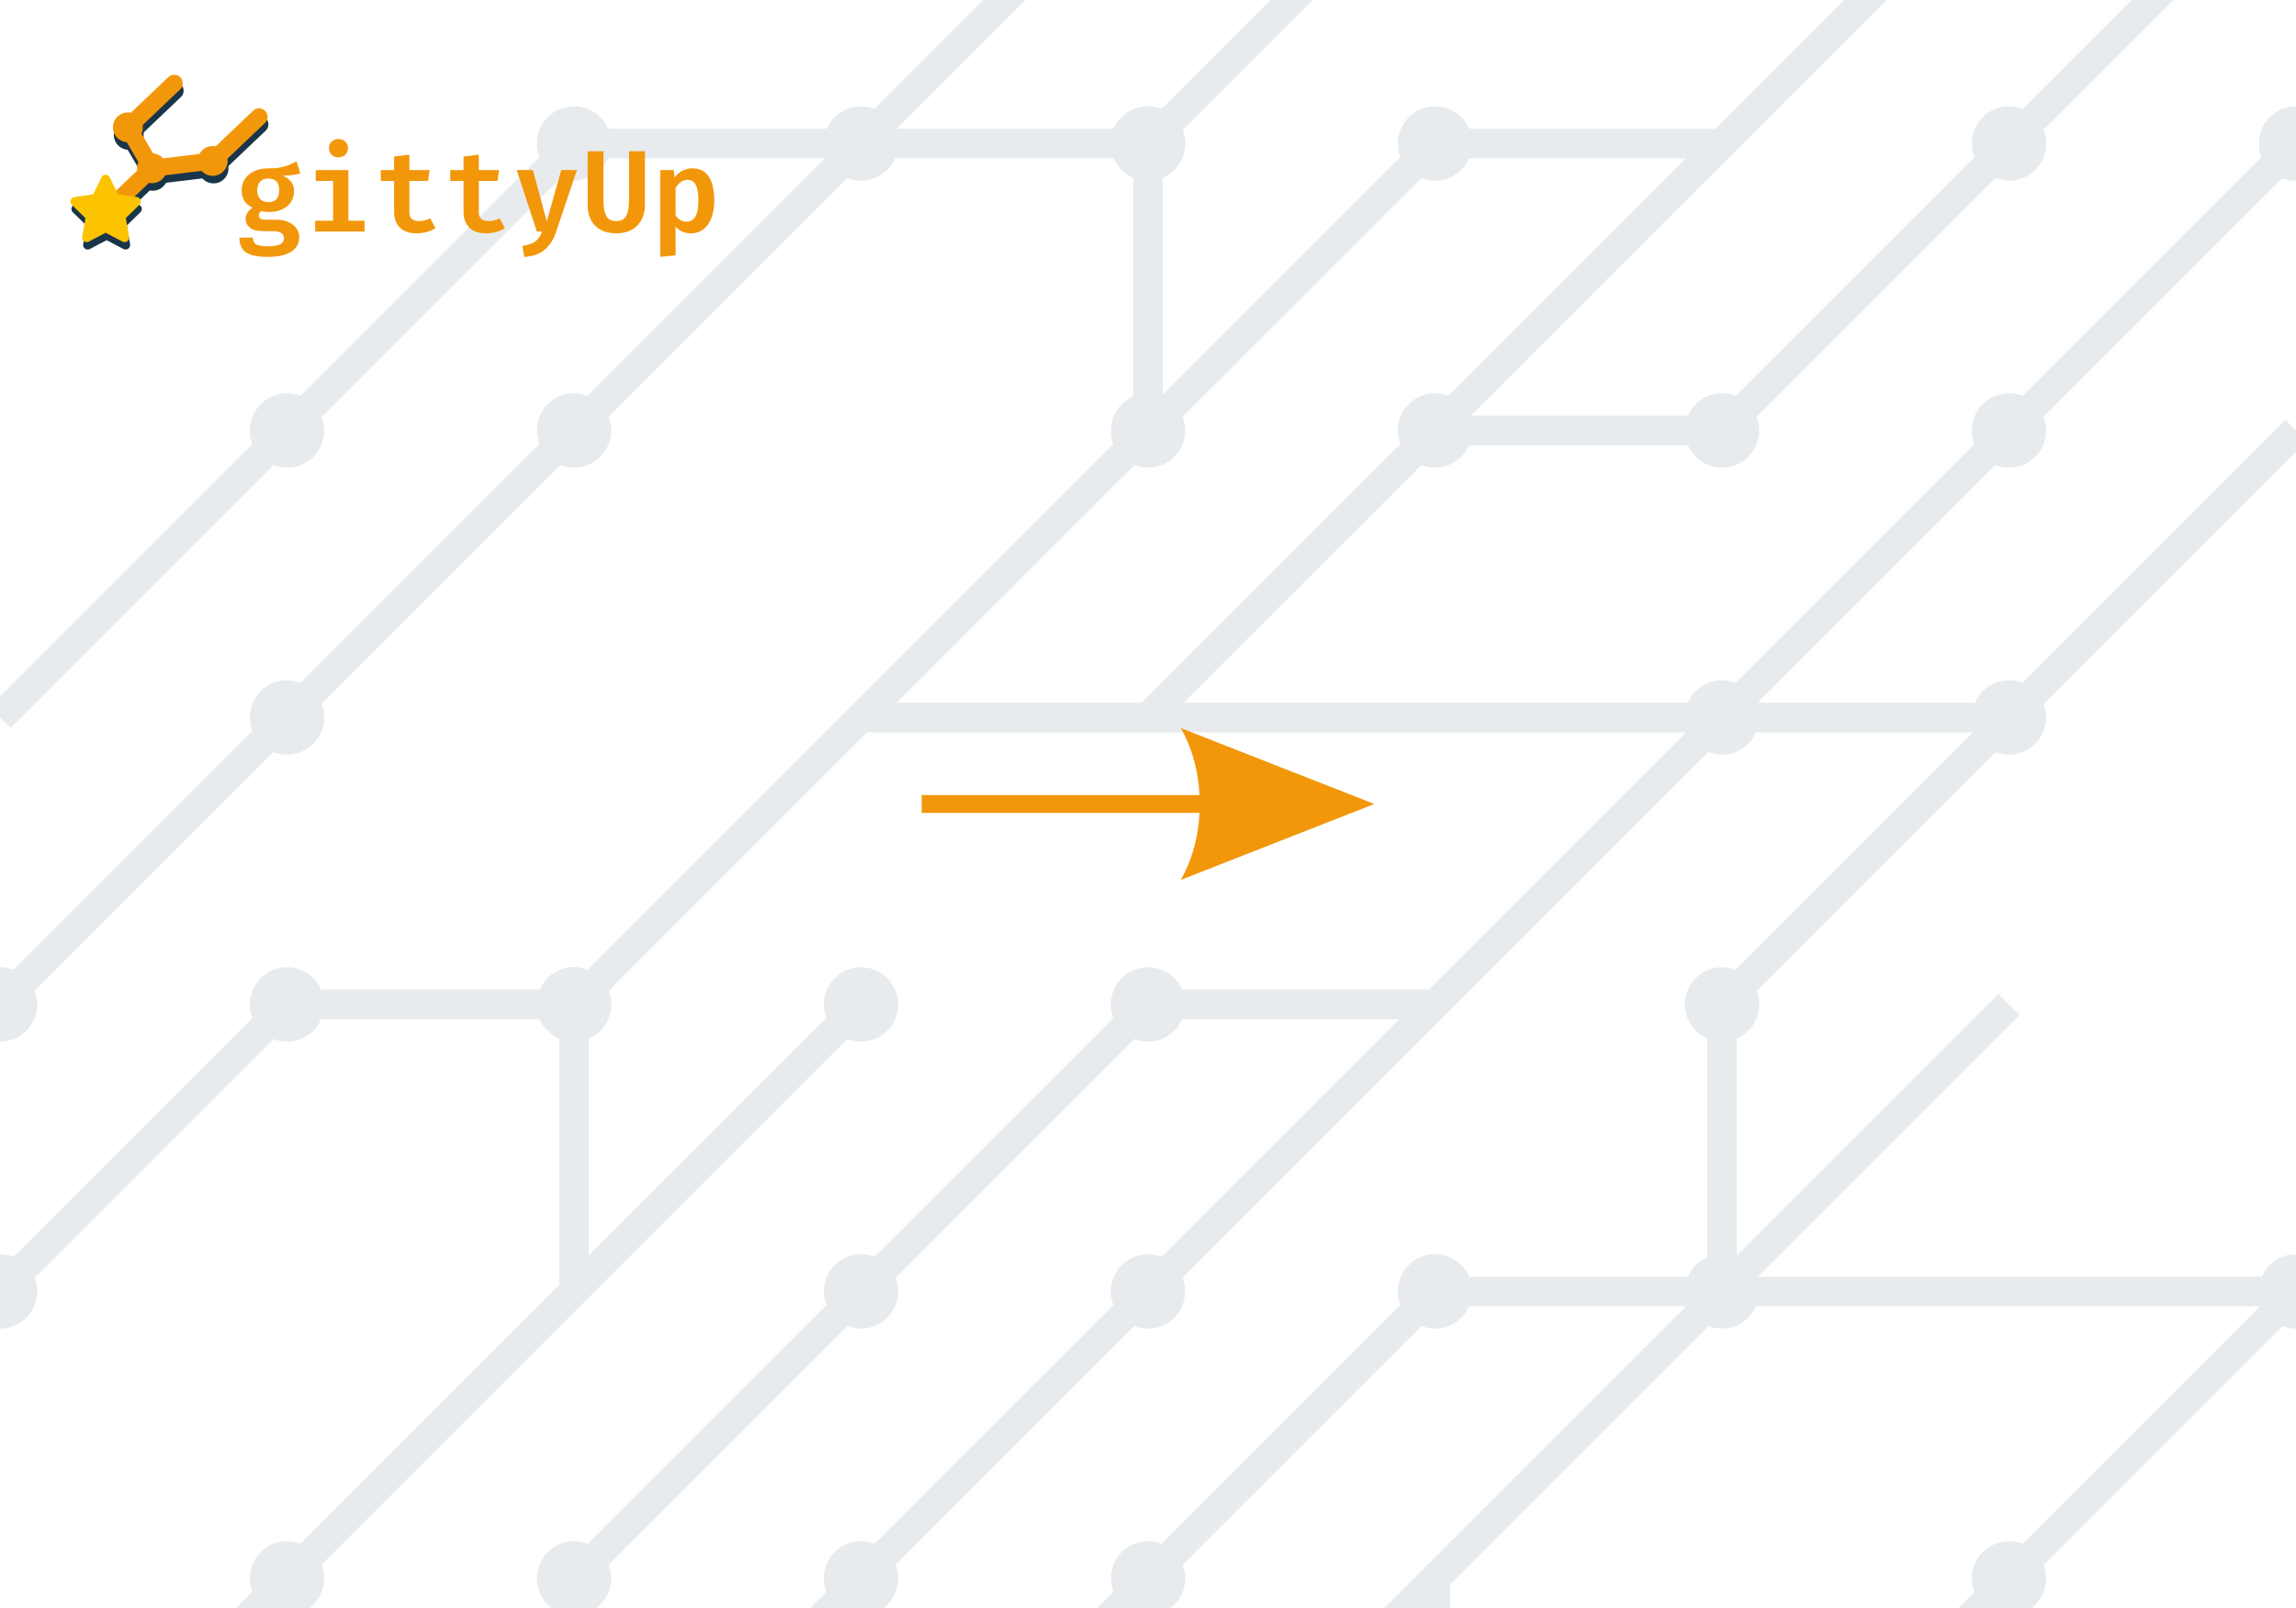
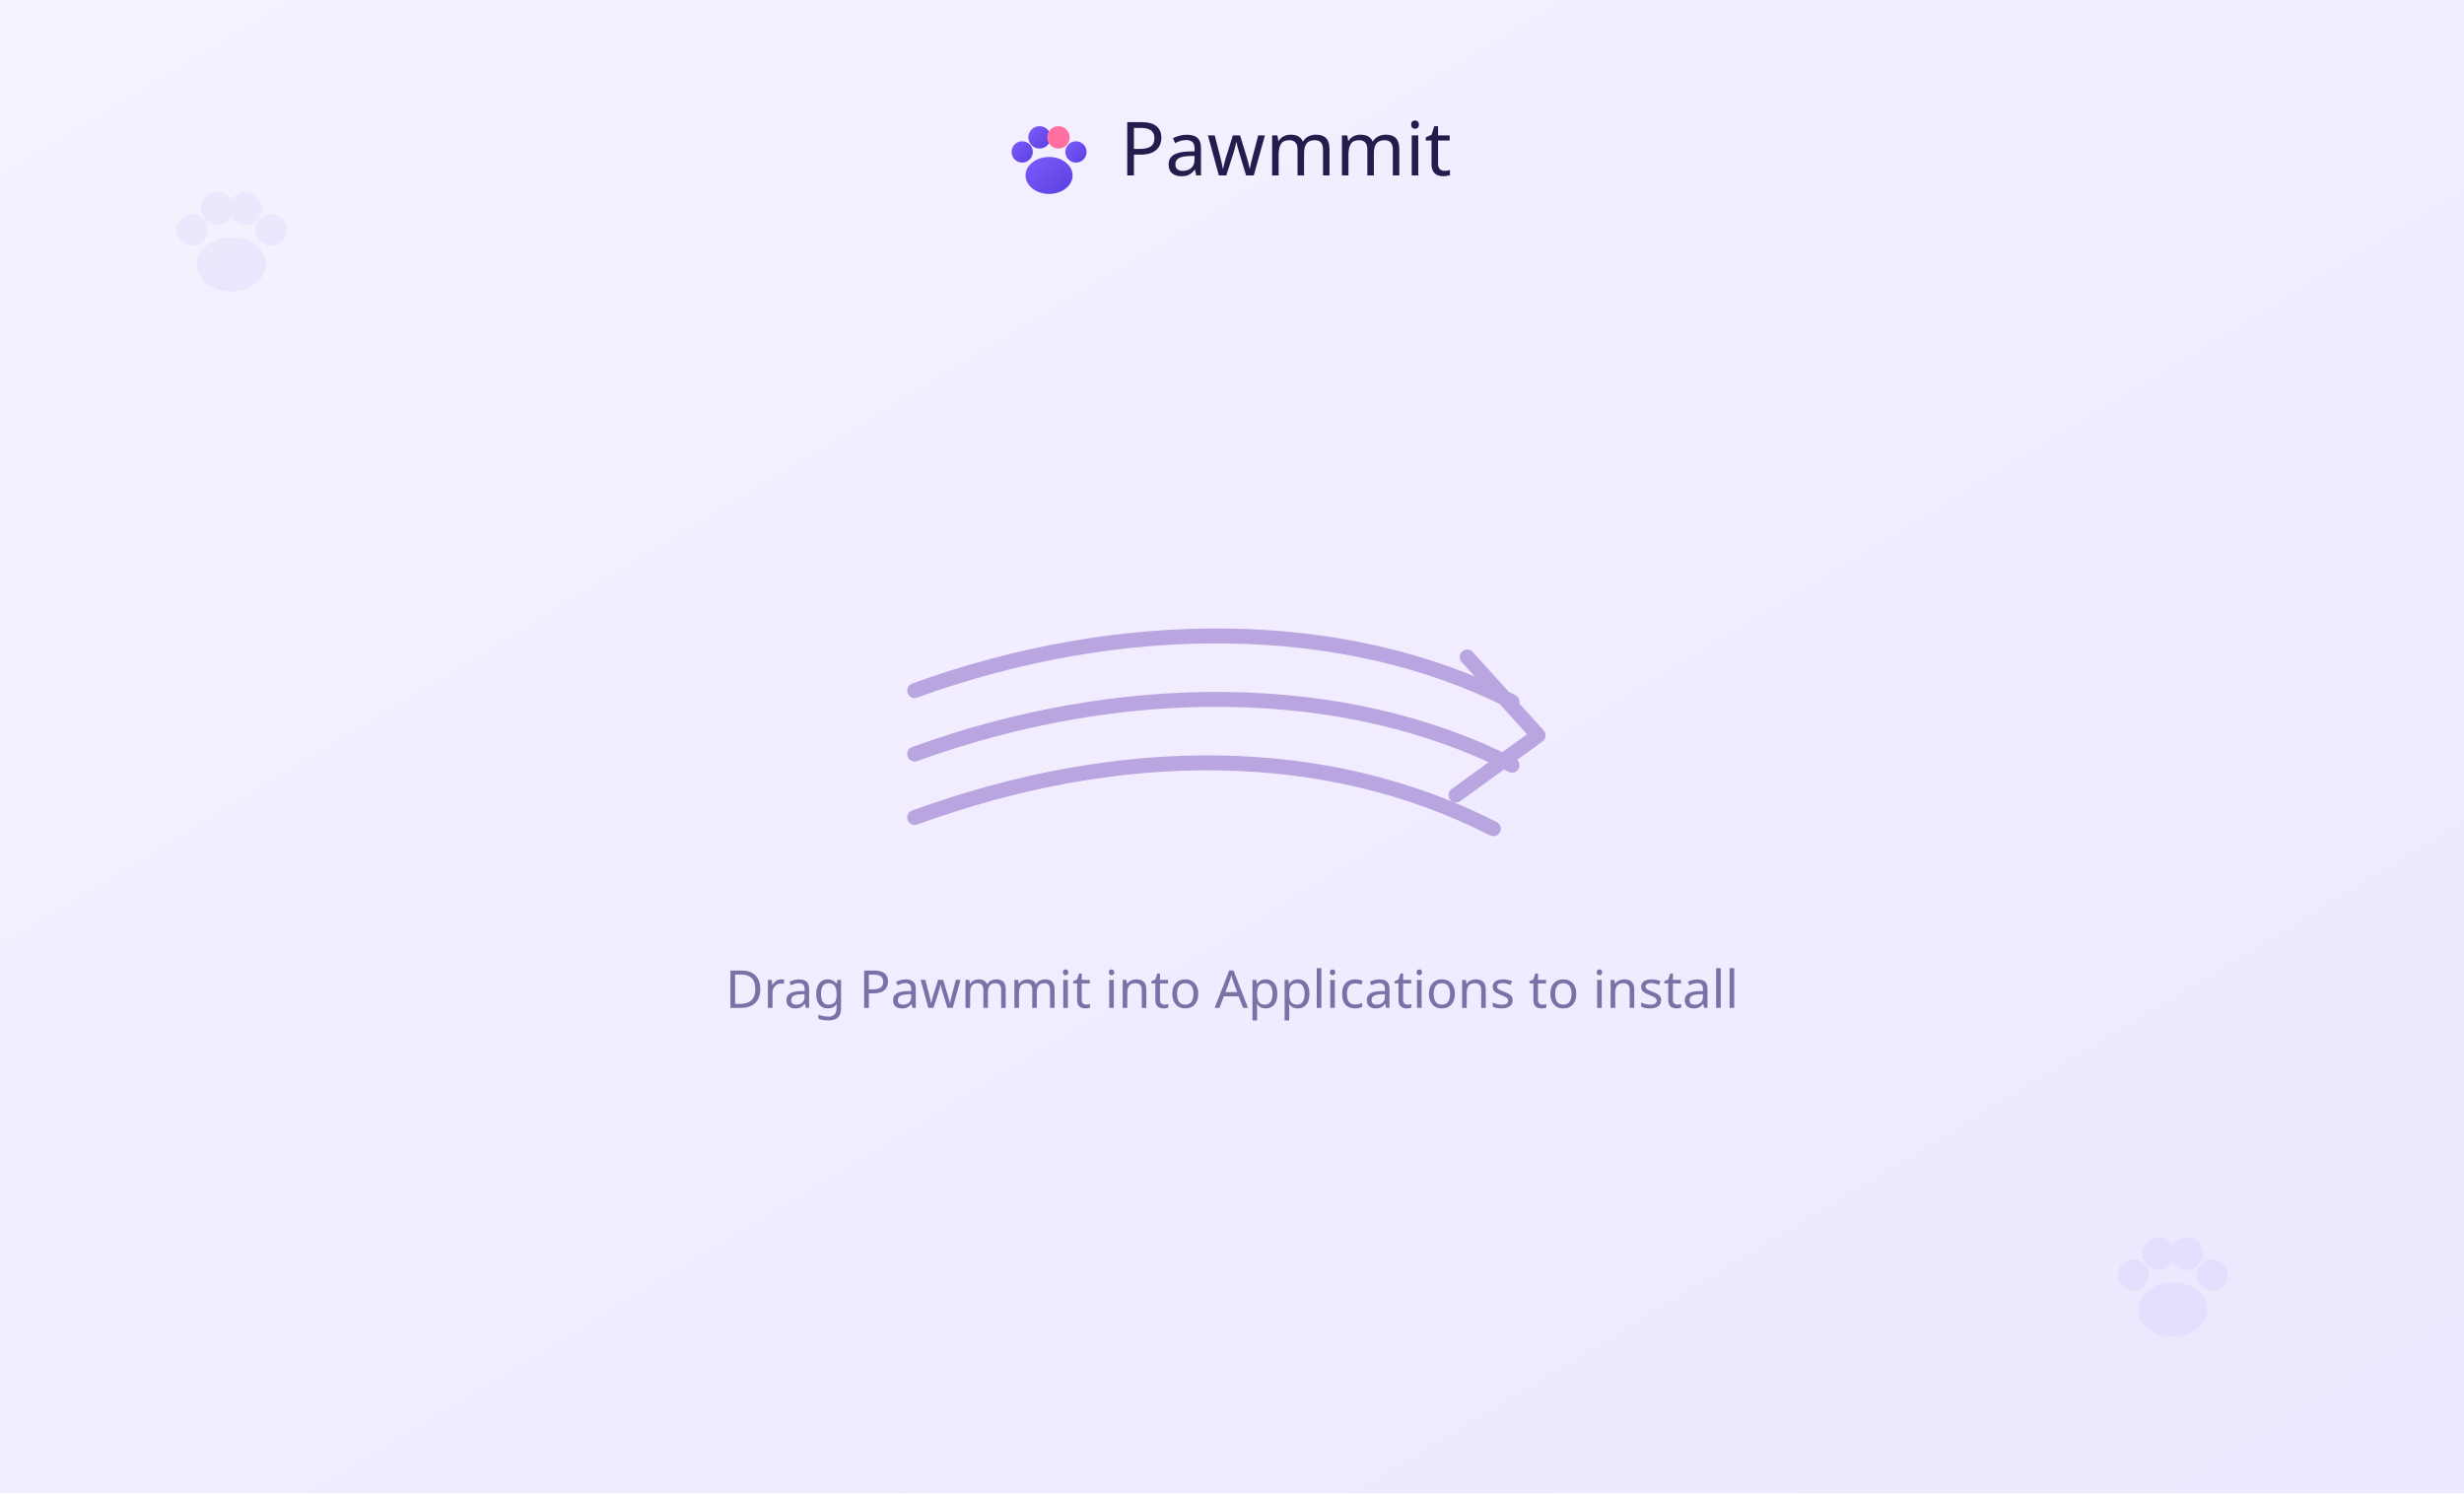
- <svg xmlns="http://www.w3.org/2000/svg" class="octicon octicon-star mr-1" aria-hidden="true" data-view-component="true" version="1.1" viewBox="0 0 771 540" id="svg1196" xml:space="preserve" width="771" height="540">
-   <defs id="defs1200">
-     <marker style="overflow:visible" id="Dot" refX="0" refY="0" orient="auto" markerWidth="25" markerHeight="25" viewBox="0 0 5.667 5.667" preserveAspectRatio="xMidYMid" markerUnits="userSpaceOnUse">
-       <path transform="scale(0.5)" style="fill:context-stroke;fill-rule:evenodd;stroke:context-stroke;stroke-width:1pt" d="M 5,0 C 5,2.76 2.76,5 0,5 -2.76,5 -5,2.76 -5,0 c 0,-2.76 2.3,-5 5,-5 2.76,0 5,2.24 5,5 z" id="Dot1" />
-     </marker>
+ <svg xmlns="http://www.w3.org/2000/svg" viewBox="0 0 660 400">
+   <defs>
+     <linearGradient id="bgGrad" x1="0%" y1="0%" x2="100%" y2="100%">
+       <stop offset="0%" stop-color="#F5F2FF" />
+       <stop offset="100%" stop-color="#EDE7FF" />
+     </linearGradient>
+     <linearGradient id="pawGrad" x1="0%" y1="0%" x2="100%" y2="100%">
+       <stop offset="0%" stop-color="#7C5CFC" />
+       <stop offset="100%" stop-color="#5B3FE0" />
+     </linearGradient>
  </defs>
-   <g id="layer1" style="display:inline">
-     <path id="path4983" style="opacity:0.1;fill:none;stroke:#193549;stroke-width:10;stroke-linecap:butt;stroke-linejoin:miter;stroke-dasharray:none;stroke-opacity:1;marker-start:url(#Dot);marker-mid:url(#Dot);marker-end:url(#Dot)" d="m 0,337.312 96.375,-96.375 96.375,-96.375 192.75,-192.75 M 192.75,578.25 v -48.188 l 96.375,-96.375 96.375,-96.375 h 96.375 m 192.75,-96.375 H 578.25 289.125 m 192.75,-96.375 H 578.25 L 674.625,48.188 771,-48.188 m -96.375,0 L 385.5,240.938 M 337.312,578.25 385.5,530.062 481.875,433.688 H 771 l -96.375,96.375 -48.188,48.188 M 578.25,433.688 v -96.375 L 771,144.562 M 433.688,578.25 674.625,337.312 M 481.875,578.25 V 530.062 M 771,48.188 674.625,144.562 385.5,433.688 289.125,530.062 240.938,578.25 M 0,433.688 96.375,337.312 H 192.75 L 481.875,48.188 H 578.25 M 385.5,144.562 V 48.188 H 289.125 192.75 L 96.375,144.562 0,240.938 m 192.75,96.375 v 96.375 m 96.375,-96.375 -192.75,192.75 L 48.188,578.25 M 385.5,48.188 l 96.375,-96.375" />
-     <g id="g2919" transform="matrix(0.08309893,0,0,0.08309893,117.1238,22.54672)">
-       <g transform="matrix(1.1479,0,0,1.1479,-1230.654,-272.0917)" fill="#193549" id="g1168">
-         <g transform="translate(1427.3,-436.48)" id="g1164">
-           <g stroke="#193549" stroke-linecap="round" stroke-linejoin="round" stroke-width="60" id="g1156">
-             <path d="m -1208.1,1211.3 163.17,-155.18" id="path1146" />
-             <path d="M -1129.8,911.99 -966.63,756.81" id="path1148" />
-             <path d="M -831.32,1030.3 -668.15,875.12" id="path1150" />
-             <path d="m -1129.8,911.99 84.79,144.12" id="path1152" />
-             <path d="m -831.32,1030.3 -213.65,25.769" id="path1154" />
-           </g>
-           <ellipse cx="-1045" cy="1056.1" rx="52.556" ry="52.473" style="paint-order:stroke markers fill" id="ellipse1158" />
-           <ellipse cx="-1129.8" cy="911.99" rx="52.556" ry="52.473" style="paint-order:stroke markers fill" id="ellipse1160" />
-           <ellipse cx="-831.32" cy="1030.3" rx="52.556" ry="52.473" style="paint-order:stroke markers fill" id="ellipse1162" />
-         </g>
-         <path transform="matrix(1.0482,0.6571,-0.65751,1.0481,405.74,-155.09)" d="m 294.9,753.23 -30.561,52.668 -23.215,-56.294 -59.534,-12.79 46.365,-39.475 -6.233,-60.573 51.87,31.897 55.682,-24.646 -14.307,59.188 40.647,45.341 z" stroke="#193549" stroke-linecap="round" stroke-linejoin="round" stroke-width="25.865" style="paint-order:stroke markers fill" id="path1166" />
-       </g>
-       <g fill="#f2970a" id="g1188" transform="matrix(1.1479,0,0,1.1479,-1234.654,-302.0921)">
-         <g stroke="#f3970a" stroke-linecap="round" stroke-linejoin="round" stroke-width="60" id="g1180">
-           <path d="M 219.57,774.4 382.74,619.22" id="path1170" />
-           <path d="M 297.94,475.11 461.11,319.93" id="path1172" />
-           <path d="M 596.39,593.46 759.56,438.28" id="path1174" />
-           <path d="m 297.94,475.11 84.79,144.12" id="path1176" />
-           <path d="M 596.39,593.46 382.74,619.229" id="path1178" />
-         </g>
-         <ellipse cx="382.73" cy="619.23" rx="52.556" ry="52.473" style="paint-order:stroke markers fill" id="ellipse1182" />
-         <ellipse cx="297.94" cy="475.11" rx="52.556" ry="52.473" style="paint-order:stroke markers fill" id="ellipse1184" />
-         <ellipse cx="596.39" cy="593.46" rx="52.556" ry="52.473" style="paint-order:stroke markers fill" id="ellipse1186" />
-       </g>
-       <path d="m -982.578,648.54 -76.523,40.314 14.555,-85.239 -61.98,-60.293 85.582,-12.521 38.218,-77.578 38.337,77.5 85.6,12.348 -61.887,60.418 14.686,85.21 z" fill="#fbc300" stroke="#fbc300" stroke-linecap="round" stroke-linejoin="round" stroke-width="36.733" style="paint-order:stroke markers fill" id="path1190" />
+   <rect width="660" height="400" fill="url(#bgGrad)" />
+   <g opacity="0.06" fill="#5B3FE0">
+     <g transform="translate(40,40) scale(0.22)">
+       <ellipse cx="100" cy="140" rx="42" ry="33" />
+       <circle cx="52" cy="98" r="19" />
+       <circle cx="83" cy="72" r="20" />
+       <circle cx="117" cy="72" r="20" />
+       <circle cx="148" cy="98" r="19" />
    </g>
-     <g aria-label="gittyUp" transform="scale(0.9980023,1.002002)" id="text2067" style="font-size:37.964px;line-height:1.25;font-family:Inter;-inkscape-font-specification:Inter;fill:#f2970a;stroke-width:0.949">
-       <path d="m 99.777,54.092 1.285,4.011 q -1.168,0.409 -2.648,0.584 -1.46,0.156 -3.329,0.156 1.888,0.818 2.862,2.083 0.993,1.265 0.993,3.173 0,2.005 -1.032,3.582 -1.012,1.557 -2.901,2.473 -1.869,0.896 -4.458,0.896 -1.48,0 -2.628,-0.292 -0.818,0.487 -0.818,1.46 0,0.565 0.448,0.993 0.467,0.428 1.986,0.428 h 3.504 q 2.278,0 3.991,0.779 1.733,0.759 2.687,2.083 0.973,1.304 0.973,2.979 0,3.115 -2.706,4.867 -2.706,1.752 -7.904,1.752 -3.719,0 -5.802,-0.759 -2.064,-0.759 -2.901,-2.219 -0.837,-1.441 -0.837,-3.485 h 4.575 q 0,0.993 0.389,1.635 0.409,0.662 1.499,0.954 1.09,0.311 3.173,0.311 3.096,0 4.244,-0.74 1.149,-0.72 1.149,-1.966 0,-1.11 -0.934,-1.733 -0.934,-0.623 -2.648,-0.623 h -3.407 q -3.115,0 -4.536,-1.207 -1.421,-1.207 -1.421,-2.823 0,-1.09 0.584,-2.083 0.604,-1.012 1.713,-1.713 -1.908,-1.012 -2.765,-2.414 -0.837,-1.421 -0.837,-3.426 0,-2.239 1.129,-3.894 1.129,-1.655 3.134,-2.57 2.005,-0.915 4.614,-0.915 2.395,0.019 4.069,-0.292 1.694,-0.311 2.979,-0.857 1.304,-0.545 2.531,-1.188 z m -9.481,5.763 q -1.83,0 -2.803,1.071 -0.954,1.071 -0.954,2.842 0,1.83 0.973,2.901 0.993,1.071 2.803,1.071 3.621,0 3.621,-4.03 0,-3.855 -3.641,-3.855 z" style="font-weight:600;font-family:'Fira Code';-inkscape-font-specification:'Fira Code, Semi-Bold'" id="path4580" />
-       <path d="m 113.892,46.596 q 1.402,0 2.297,0.876 0.896,0.876 0.896,2.18 0,1.304 -0.896,2.2 -0.896,0.876 -2.297,0.876 -1.421,0 -2.317,-0.876 -0.896,-0.896 -0.896,-2.2 0,-1.304 0.896,-2.18 0.896,-0.876 2.317,-0.876 z m 3.329,10.396 v 16.977 h 5.432 v 3.641 h -16.607 v -3.641 h 6.035 V 60.633 h -5.841 v -3.641 z" style="font-weight:600;font-family:'Fira Code';-inkscape-font-specification:'Fira Code, Semi-Bold'" id="path4582" />
-       <path d="m 146.521,76.461 q -1.149,0.759 -2.784,1.246 -1.635,0.487 -3.543,0.487 -3.777,0 -5.685,-1.947 -1.908,-1.966 -1.908,-5.218 v -10.396 h -4.478 v -3.641 h 4.478 v -4.536 l 5.14,-0.623 v 5.159 h 6.814 l -0.526,3.641 h -6.288 v 10.377 q 0,1.596 0.779,2.336 0.779,0.74 2.511,0.74 1.11,0 2.025,-0.253 0.934,-0.273 1.694,-0.681 z" style="font-weight:600;font-family:'Fira Code';-inkscape-font-specification:'Fira Code, Semi-Bold'" id="path4584" />
-       <path d="m 169.884,76.461 q -1.149,0.759 -2.784,1.246 -1.635,0.487 -3.543,0.487 -3.777,0 -5.685,-1.947 -1.908,-1.966 -1.908,-5.218 v -10.396 h -4.478 v -3.641 h 4.478 v -4.536 l 5.14,-0.623 v 5.159 h 6.814 l -0.526,3.641 h -6.288 v 10.377 q 0,1.596 0.779,2.336 0.779,0.74 2.511,0.74 1.11,0 2.025,-0.253 0.934,-0.273 1.694,-0.681 z" style="font-weight:600;font-family:'Fira Code';-inkscape-font-specification:'Fira Code, Semi-Bold'" id="path4586" />
-       <path d="m 194.122,56.992 -6.989,20.656 q -1.265,3.777 -3.757,5.957 -2.492,2.2 -6.97,2.511 l -0.642,-3.719 q 2.064,-0.292 3.31,-0.876 1.265,-0.584 2.005,-1.538 0.759,-0.954 1.304,-2.375 h -1.752 l -6.756,-20.617 h 5.432 l 4.672,17.191 4.867,-17.191 z" style="font-weight:600;font-family:'Fira Code';-inkscape-font-specification:'Fira Code, Semi-Bold'" id="path4588" />
-       <path d="m 216.998,50.685 v 18.008 q 0,2.745 -1.11,4.906 -1.11,2.142 -3.271,3.368 -2.142,1.227 -5.276,1.227 -3.154,0 -5.295,-1.188 -2.142,-1.207 -3.232,-3.349 -1.09,-2.142 -1.09,-4.964 V 50.685 h 5.334 v 16.509 q 0,3.446 0.934,5.179 0.934,1.713 3.349,1.713 2.434,0 3.368,-1.713 0.934,-1.733 0.934,-5.179 V 50.685 Z" style="font-weight:600;font-family:'Fira Code';-inkscape-font-specification:'Fira Code, Semi-Bold'" id="path4590" />
-       <path d="m 232.826,56.408 q 2.706,0 4.361,1.343 1.655,1.324 2.395,3.777 0.759,2.434 0.759,5.724 0,3.173 -0.915,5.646 -0.915,2.473 -2.687,3.894 -1.752,1.402 -4.322,1.402 -3.154,0 -5.101,-2.239 v 9.598 l -5.14,0.545 V 56.992 h 4.517 l 0.273,2.511 q 1.207,-1.596 2.726,-2.336 1.538,-0.759 3.134,-0.759 z m -1.499,3.855 q -1.304,0 -2.297,0.779 -0.973,0.779 -1.713,1.927 v 9.228 q 1.421,2.103 3.621,2.103 1.966,0 2.998,-1.635 1.051,-1.655 1.051,-5.354 0,-3.913 -0.934,-5.471 -0.934,-1.577 -2.726,-1.577 z" style="font-weight:600;font-family:'Fira Code';-inkscape-font-specification:'Fira Code, Semi-Bold'" id="path4592" />
+     <g transform="translate(560,320) scale(0.22)">
+       <ellipse cx="100" cy="140" rx="42" ry="33" />
+       <circle cx="52" cy="98" r="19" />
+       <circle cx="83" cy="72" r="20" />
+       <circle cx="117" cy="72" r="20" />
+       <circle cx="148" cy="98" r="19" />
    </g>
  </g>
-   <g id="g1400" style="fill:#f2970a;fill-opacity:1" transform="translate(1.5,-4.49998)">
-     <path style="fill:#f2970a;fill-opacity:1;stroke:none;stroke-width:1px;stroke-linecap:butt;stroke-linejoin:miter;stroke-opacity:1" d="m 395,249 c 8.5,14.722 8.5,36.278 0,51 l 65,-25.5 z" id="path725" />
-     <path style="fill:none;fill-opacity:1;stroke:#f2970a;stroke-width:6;stroke-linecap:butt;stroke-linejoin:miter;stroke-dasharray:none;stroke-opacity:1" d="M 410,274.5 H 308" id="path829" />
+   <g transform="translate(266,26)">
+     <g transform="scale(0.15)" fill="url(#pawGrad)">
+       <ellipse cx="100" cy="140" rx="42" ry="33" />
+       <circle cx="52" cy="98" r="19" />
+       <circle cx="83" cy="72" r="20" />
+       <circle cx="148" cy="98" r="19" />
+     </g>
+     <circle cx="17.5" cy="10.8" r="3" fill="#FF6FA0" transform="translate(0,0)" />
+     <text x="34" y="21" font-family="Fredoka" font-weight="500" font-size="20" fill="#241C4D">Pawmmit</text>
  </g>
+   <g fill="none" stroke="#B9A6E0" stroke-width="4" stroke-linecap="round">
+     <path d="M 245 185 C 300 165, 360 165, 405 188" />
+     <path d="M 245 202 C 300 182, 360 182, 405 205" />
+     <path d="M 245 219 C 300 199, 355 199, 400 222" />
+   </g>
+   <path d="M 393 176 L 412 197 L 390 213" fill="none" stroke="#B9A6E0" stroke-width="4" stroke-linecap="round" stroke-linejoin="round" />
+   <text x="330" y="270" font-family="JetBrains Mono" font-weight="400" font-size="14" fill="#7A72A6" text-anchor="middle">Drag Pawmmit into Applications to install</text>
</svg>
